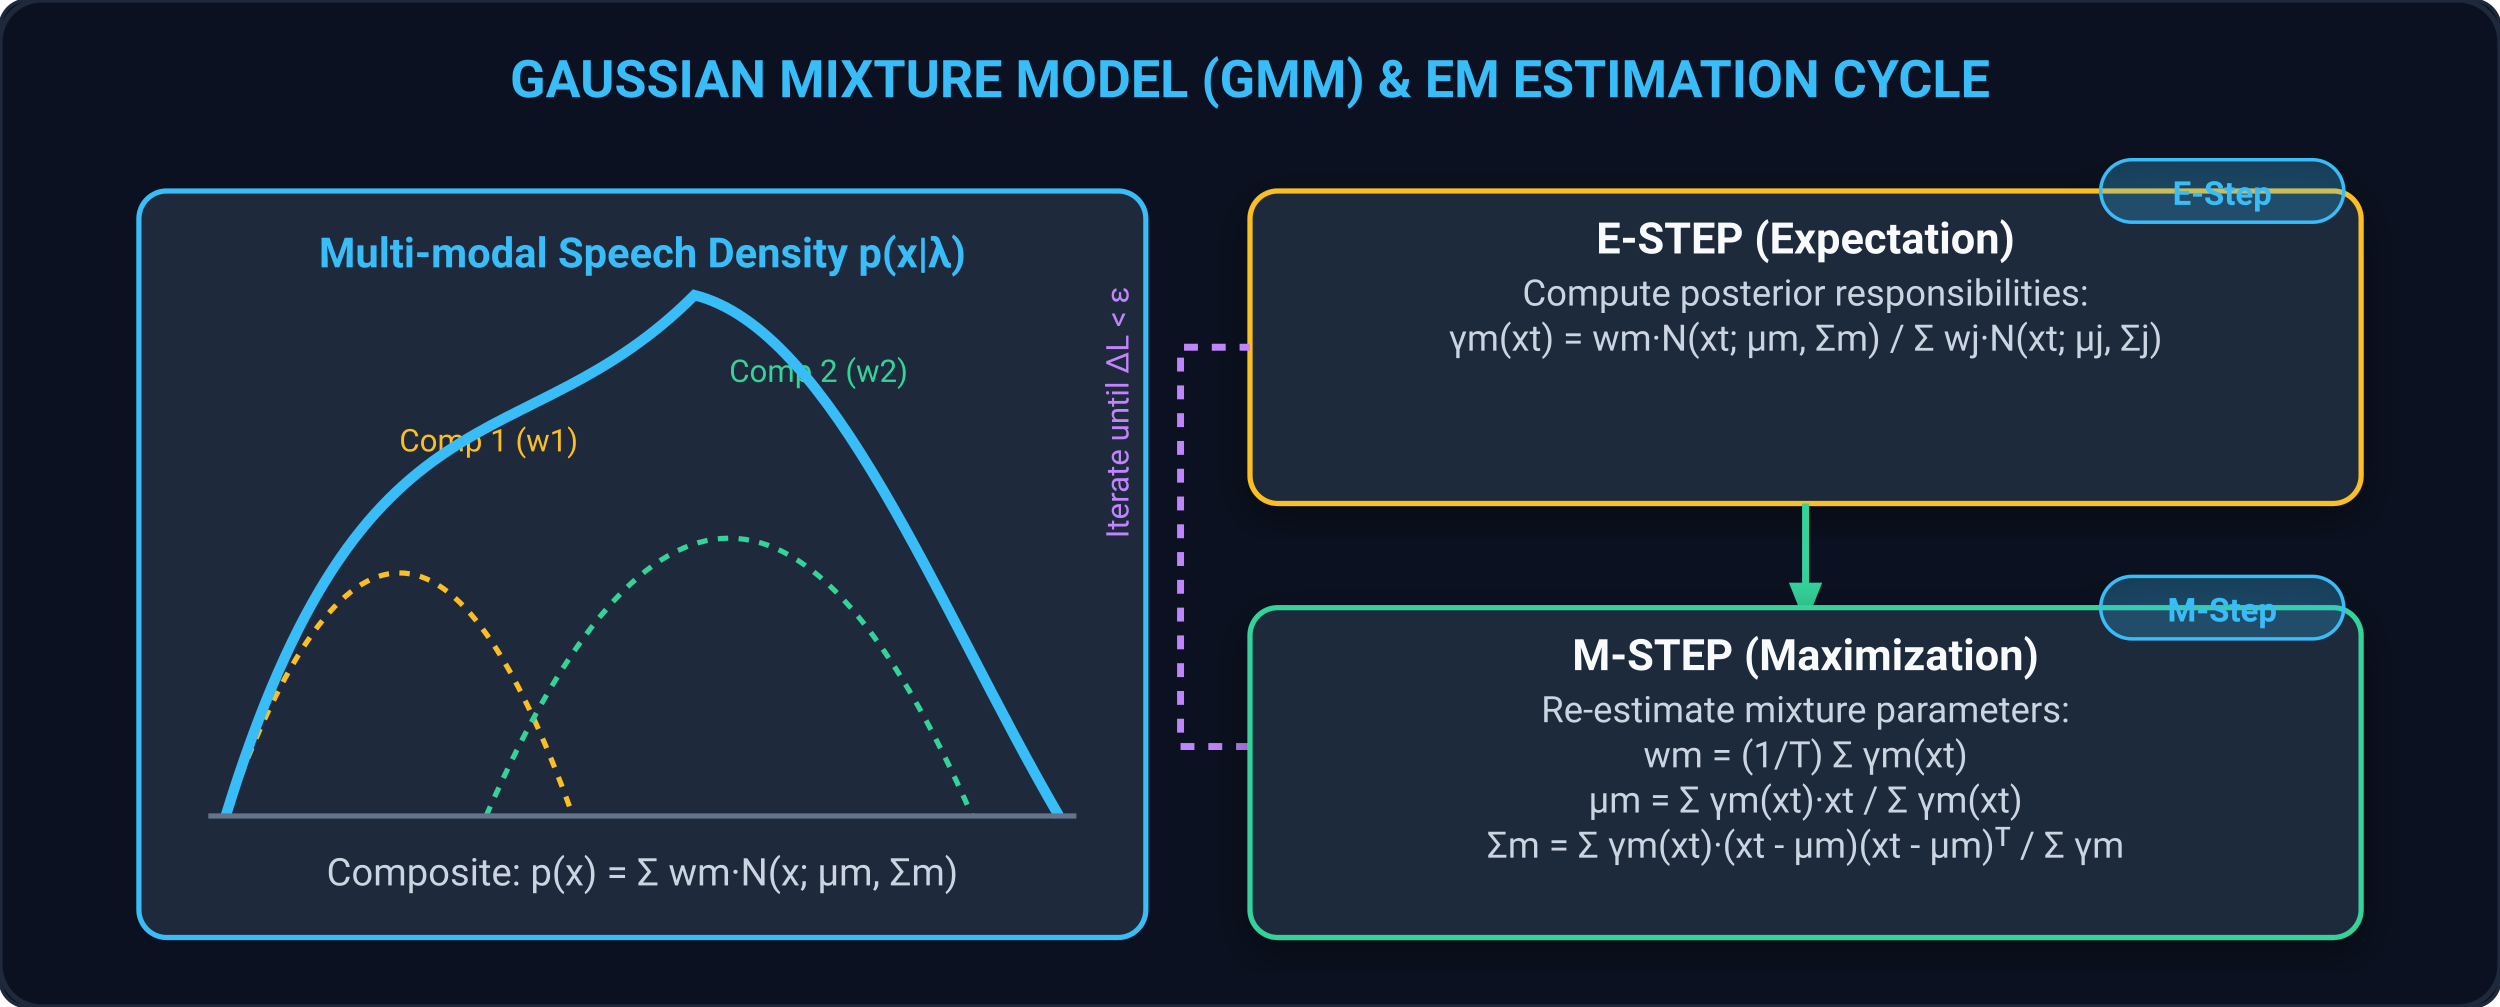
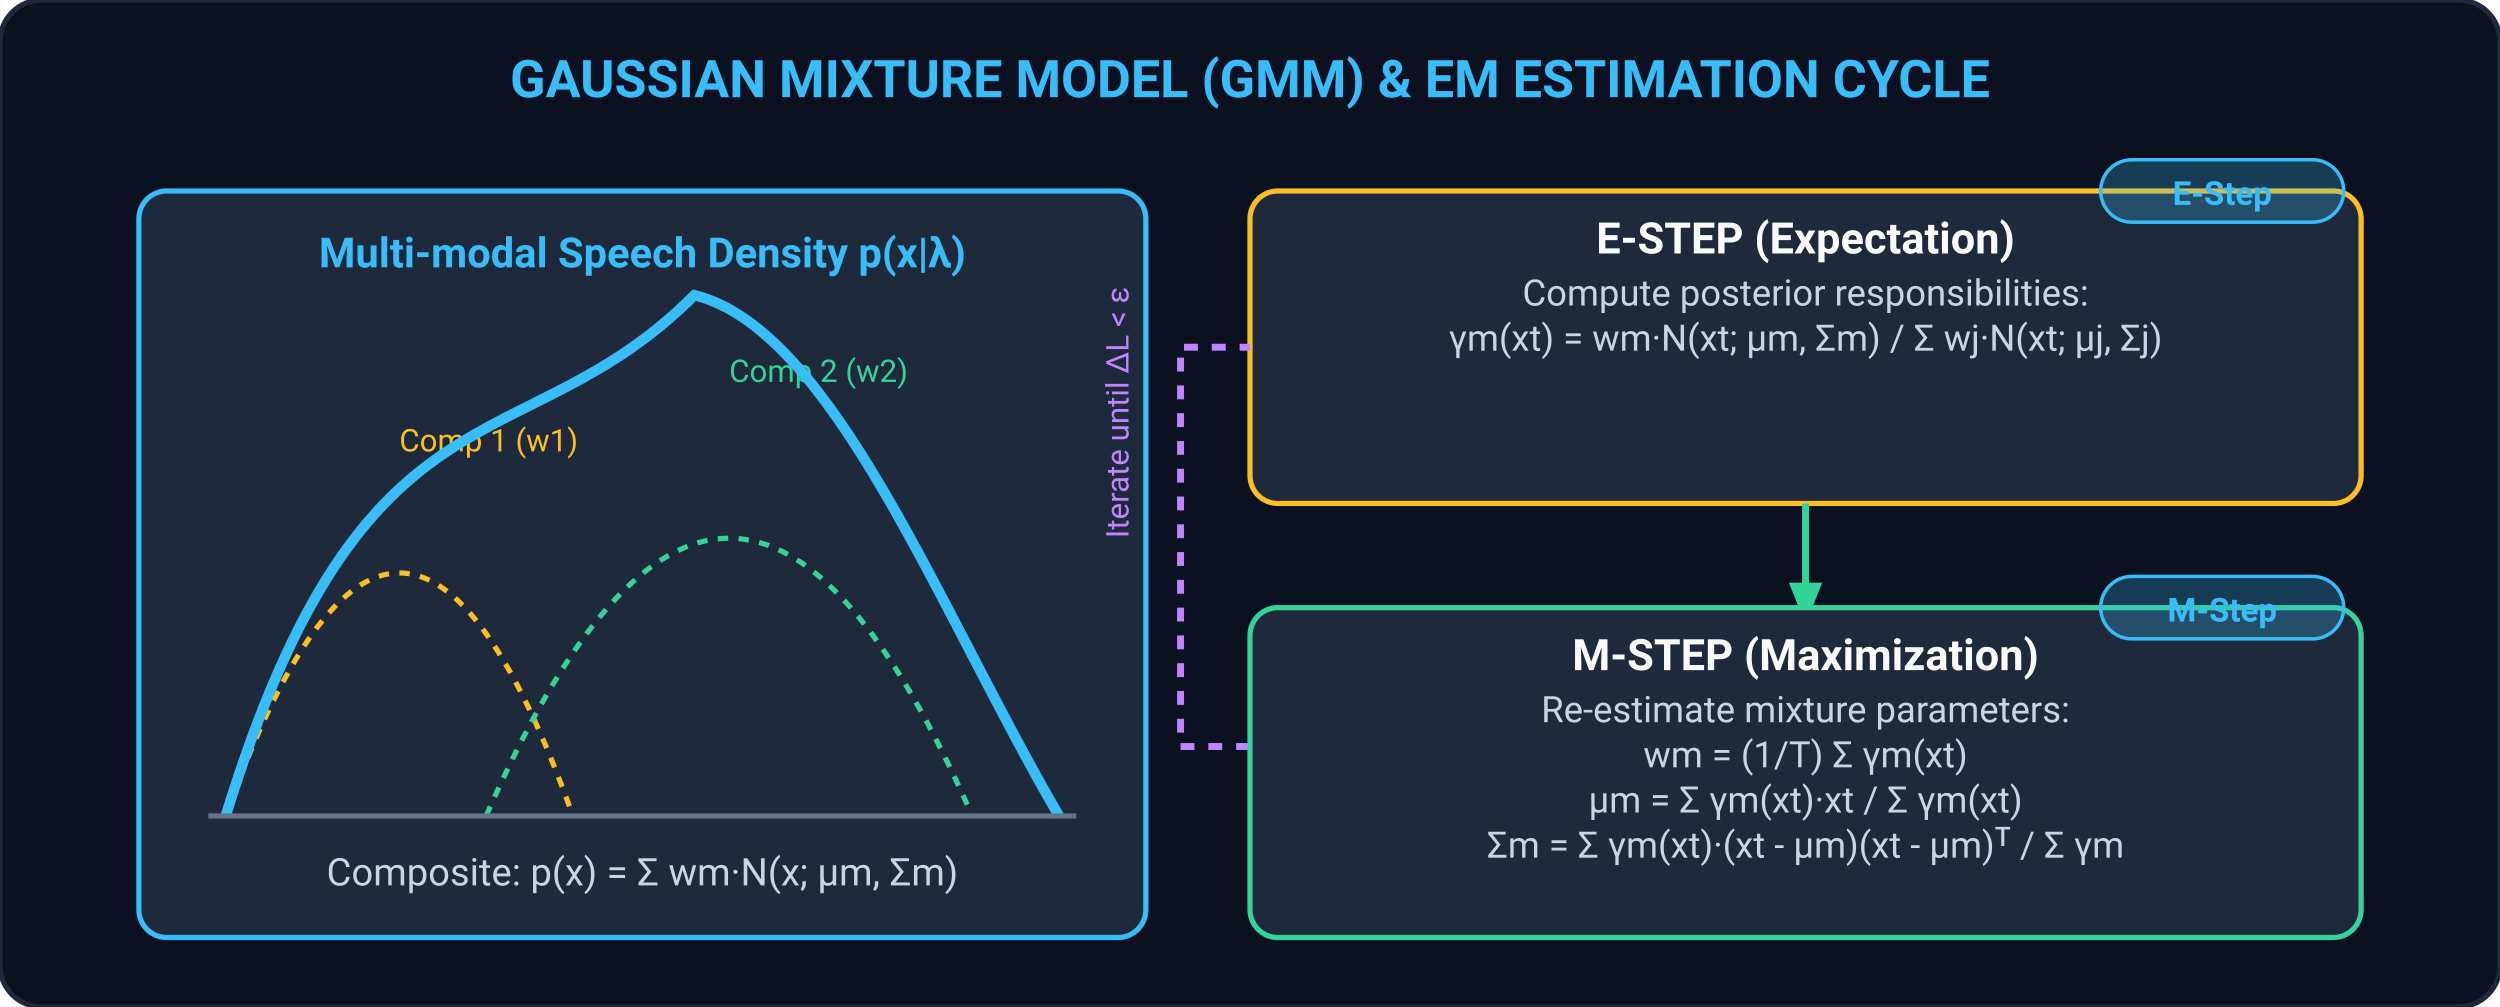
<svg xmlns="http://www.w3.org/2000/svg" viewBox="0 0 720 290" width="100%" height="290" class="flowchart-svg" style="max-width: 720px; width: 100%; height: auto; display: block; margin: 0 auto; font-family: -apple-system, BlinkMacSystemFont, 'Segoe UI', Roboto, Helvetica, Arial, sans-serif;">
-   <rect width="100%" height="100%" fill="#0b1120" rx="8" stroke="#1e293b" stroke-width="1" />
  <defs>
    <linearGradient id="gradCard" x1="0%" y1="0%" x2="100%" y2="100%">
      <stop offset="0%" stop-color="#1e293b" />
      <stop offset="100%" stop-color="#0f172a" />
    </linearGradient>
    <linearGradient id="gradCyan" x1="0%" y1="0%" x2="100%" y2="100%">
      <stop offset="0%" stop-color="#38bdf8" />
      <stop offset="100%" stop-color="#0284c7" />
    </linearGradient>
    <linearGradient id="gradEmerald" x1="0%" y1="0%" x2="100%" y2="100%">
      <stop offset="0%" stop-color="#34d399" />
      <stop offset="100%" stop-color="#059669" />
    </linearGradient>
    <linearGradient id="gradAmber" x1="0%" y1="0%" x2="100%" y2="100%">
      <stop offset="0%" stop-color="#fbbf24" />
      <stop offset="100%" stop-color="#d97706" />
    </linearGradient>
    <linearGradient id="gradPurple" x1="0%" y1="0%" x2="100%" y2="100%">
      <stop offset="0%" stop-color="#c084fc" />
      <stop offset="100%" stop-color="#9333ea" />
    </linearGradient>
    <linearGradient id="gradRose" x1="0%" y1="0%" x2="100%" y2="100%">
      <stop offset="0%" stop-color="#fb7185" />
      <stop offset="100%" stop-color="#e11d48" />
    </linearGradient>
-     <filter id="shadow" x="-5%" y="-5%" width="110%" height="115%">
-       <feDropShadow dx="0" dy="4" stdDeviation="6" flood-color="#000000" flood-opacity="0.4" />
-     </filter>
    <marker id="arrCyan" viewBox="0 0 10 10" refX="6" refY="5" markerWidth="6" markerHeight="6" orient="auto-start-reverse">
      <path d="M 0 1 L 10 5 L 0 9 z" fill="#38bdf8" />
    </marker>
    <marker id="arrEmerald" viewBox="0 0 10 10" refX="6" refY="5" markerWidth="6" markerHeight="6" orient="auto-start-reverse">
      <path d="M 0 1 L 10 5 L 0 9 z" fill="#34d399" />
    </marker>
    <marker id="arrAmber" viewBox="0 0 10 10" refX="6" refY="5" markerWidth="6" markerHeight="6" orient="auto-start-reverse">
      <path d="M 0 1 L 10 5 L 0 9 z" fill="#fbbf24" />
    </marker>
  </defs>
  <rect width="720" height="290" rx="12" fill="#0b1120" stroke="#1e293b" stroke-width="1.5" />
  <text x="360" y="28" font-size="15" font-weight="bold" fill="#38bdf8" text-anchor="middle">GAUSSIAN MIXTURE MODEL (GMM) &amp; EM ESTIMATION CYCLE</text>
  <g transform="translate(40, 55)">
    <rect width="290" height="215" rx="8" fill="#1e293b" stroke="#38bdf8" stroke-width="1.5" />
    <text x="145" y="22" font-size="12" font-weight="bold" fill="#38bdf8" text-anchor="middle">Multi-modal Speech Density p(x|λ)</text>
    <path d="M 25 180 Q 75 40 125 180" fill="none" stroke="#fbbf24" stroke-width="1.5" stroke-dasharray="3 3" />
    <text x="75" y="75" font-size="9" fill="#fbbf24">Comp 1 (w1)</text>
    <path d="M 100 180 Q 170 20 240 180" fill="none" stroke="#34d399" stroke-width="1.5" stroke-dasharray="3 3" />
    <text x="170" y="55" font-size="9" fill="#34d399">Comp 2 (w2)</text>
    <path d="M 25 180 C 65 50 110 80 160 30 C 200 40 230 120 265 180" fill="none" stroke="#38bdf8" stroke-width="3" />
    <line x1="20" y1="180" x2="270" y2="180" stroke="#64748b" stroke-width="1.5" />
    <text x="145" y="200" font-size="11" fill="#cbd5e1" text-anchor="middle">Composite: p(x) = Σ wm·N(x; μm, Σm)</text>
  </g>
-   <g filter="url(#shadow)">
+   <g>
    <rect x="360" y="55" width="320" height="90" rx="8" fill="#1e293b" stroke="#fbbf24" stroke-width="1.5" />
    <text x="520.0" y="73" font-size="12.5" font-weight="700" fill="#f8fafc" text-anchor="middle">E-STEP (Expectation)</text>
    <text x="520.0" y="88" font-size="10.5" fill="#cbd5e1" text-anchor="middle">Compute posterior responsibilities:</text>
    <text x="520.0" y="101" font-size="10.5" fill="#cbd5e1" text-anchor="middle">γm(xt) = wm·N(xt; μm, Σm) / Σ wj·N(xt; μj, Σj)</text>
    <rect x="605" y="46" width="70" height="18" rx="9" fill="#38bdf8" fill-opacity="0.25" stroke="#38bdf8" stroke-width="1" />
    <text x="640" y="59" font-size="9.5" font-weight="700" fill="#38bdf8" text-anchor="middle">E-Step</text>
  </g>
  <path d="M 520 145 L 520 175" fill="none" stroke="#34d399" stroke-width="2" marker-end="url(#arrEmerald)" />
  <path d="M 360 215 L 340 215 L 340 100 L 360 100" fill="none" stroke="#c084fc" stroke-width="2" stroke-dasharray="4 4" />
  <text x="325" y="155" font-size="9" fill="#c084fc" transform="rotate(-90 325 155)">Iterate until ΔL &lt; ε</text>
-   <g filter="url(#shadow)">
+   <g>
    <rect x="360" y="175" width="320" height="95" rx="8" fill="#1e293b" stroke="#34d399" stroke-width="1.5" />
    <text x="520.0" y="193" font-size="12.5" font-weight="700" fill="#f8fafc" text-anchor="middle">M-STEP (Maximization)</text>
    <text x="520.0" y="208" font-size="10.5" fill="#cbd5e1" text-anchor="middle">Re-estimate mixture parameters:</text>
    <text x="520.0" y="221" font-size="10.5" fill="#cbd5e1" text-anchor="middle">wm = (1/T) Σ γm(xt)</text>
    <text x="520.0" y="234" font-size="10.5" fill="#cbd5e1" text-anchor="middle">μm = Σ γm(xt)·xt / Σ γm(xt)</text>
    <text x="520.0" y="247" font-size="10.5" fill="#cbd5e1" text-anchor="middle">Σm = Σ γm(xt)·(xt - μm)(xt - μm)ᵀ / Σ γm</text>
    <rect x="605" y="166" width="70" height="18" rx="9" fill="#38bdf8" fill-opacity="0.25" stroke="#38bdf8" stroke-width="1" />
    <text x="640" y="179" font-size="9.5" font-weight="700" fill="#38bdf8" text-anchor="middle">M-Step</text>
  </g>
</svg>
